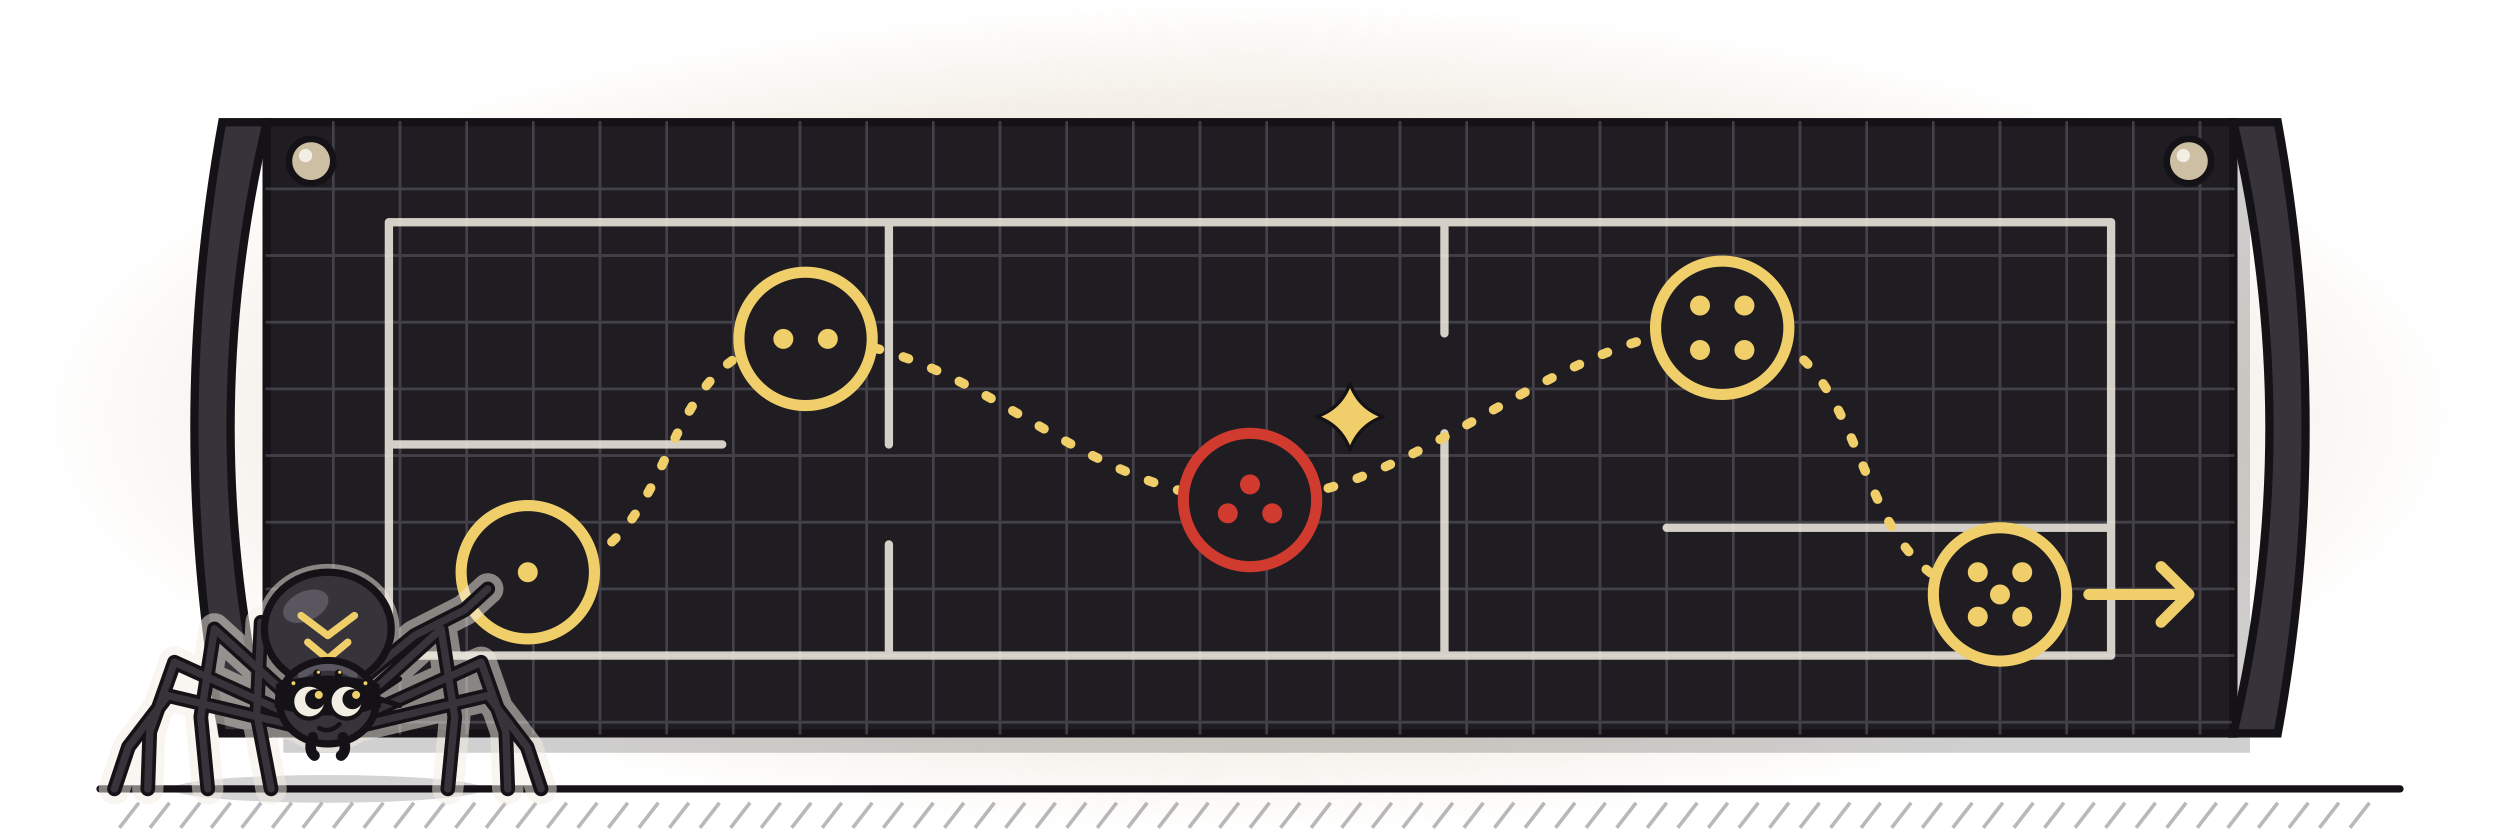
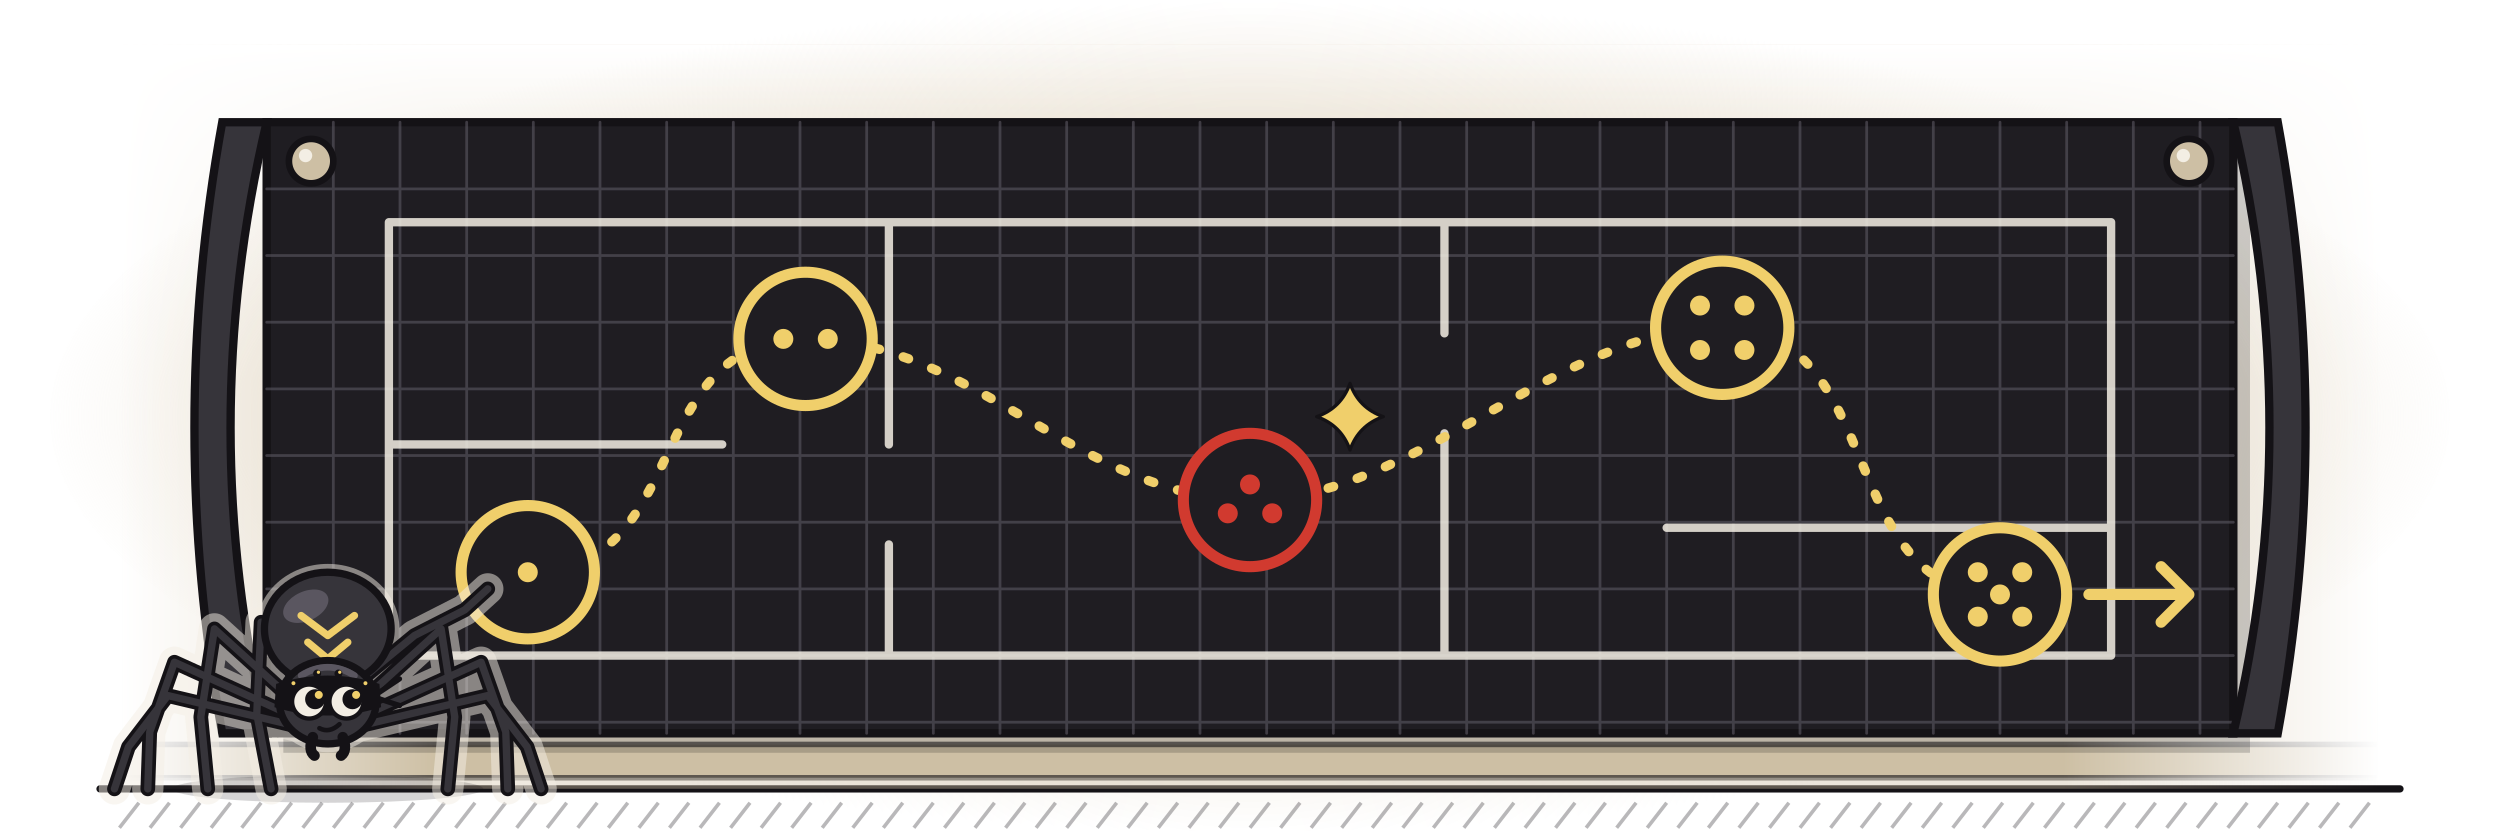
<svg xmlns="http://www.w3.org/2000/svg" viewBox="0 0 900 300" role="img" aria-label="A blueprint with the five phases of a heist marked along the route">
  <defs>
    <radialGradient id="ch-glow" cx="50%" cy="50%" r="50%">
      <stop offset="0" stop-color="#e6dccb" />
      <stop offset=".6" stop-color="#e6dccb" stop-opacity=".75" />
      <stop offset="1" stop-color="#e6dccb" stop-opacity="0" />
    </radialGradient>
  </defs>
  <ellipse cx="450" cy="150" rx="432" ry="150" fill="url(#ch-glow)" />
  <path d="M36 284H864" stroke="#141216" stroke-width="2.6" stroke-linecap="round" />
  <path d="M50 289l-7 9M61 289l-7 9M72 289l-7 9M83 289l-7 9M94 289l-7 9M105 289l-7 9M116 289l-7 9M127 289l-7 9M138 289l-7 9M149 289l-7 9M160 289l-7 9M171 289l-7 9M182 289l-7 9M193 289l-7 9M204 289l-7 9M215 289l-7 9M226 289l-7 9M237 289l-7 9M248 289l-7 9M259 289l-7 9M270 289l-7 9M281 289l-7 9M292 289l-7 9M303 289l-7 9M314 289l-7 9M325 289l-7 9M336 289l-7 9M347 289l-7 9M358 289l-7 9M369 289l-7 9M380 289l-7 9M391 289l-7 9M402 289l-7 9M413 289l-7 9M424 289l-7 9M435 289l-7 9M446 289l-7 9M457 289l-7 9M468 289l-7 9M479 289l-7 9M490 289l-7 9M501 289l-7 9M512 289l-7 9M523 289l-7 9M534 289l-7 9M545 289l-7 9M556 289l-7 9M567 289l-7 9M578 289l-7 9M589 289l-7 9M600 289l-7 9M611 289l-7 9M622 289l-7 9M633 289l-7 9M644 289l-7 9M655 289l-7 9M666 289l-7 9M677 289l-7 9M688 289l-7 9M699 289l-7 9M710 289l-7 9M721 289l-7 9M732 289l-7 9M743 289l-7 9M754 289l-7 9M765 289l-7 9M776 289l-7 9M787 289l-7 9M798 289l-7 9M809 289l-7 9M820 289l-7 9M831 289l-7 9M842 289l-7 9M853 289l-7 9" stroke="#141216" stroke-width="1.3" opacity=".3" />
+   <defs>
+     <linearGradient id="ch-wx" x1="0" y1="0" x2="1" y2="0">
+       <stop offset="0" stop-color="#fff" stop-opacity="0" />
+       <stop offset=".14" stop-color="#fff" />
+       <stop offset=".86" stop-color="#fff" />
+       <stop offset="1" stop-color="#fff" stop-opacity="0" />
+     </linearGradient>
+     <linearGradient id="ch-wy" x1="0" y1="0" x2="0" y2="1">
+       <stop offset="0" stop-color="#000" />
+       <stop offset=".45" stop-color="#000" stop-opacity="0" />
+     </linearGradient>
+     <mask id="ch-wm" maskUnits="userSpaceOnUse" x="44" y="16" width="812" height="268">
+       <rect x="44" y="16" width="812" height="268" fill="url(#ch-wx)" />
+       <rect x="44" y="16" width="812" height="268" fill="url(#ch-wy)" />
+     </mask>
+   </defs>
+   <g mask="url(#ch-wm)">
+     <rect x="44" y="16" width="812" height="252" fill="#e6dccb" />
+     <rect x="44" y="268" width="812" height="12" fill="#cdbfa4" />
+     <path d="M44 268H856M44 280H856" stroke="#141216" stroke-width="2" fill="none" stroke-linecap="round" stroke-linejoin="round" opacity=".6" />
+     <rect x="44" y="280" width="812" height="4" fill="#cdbfa4" opacity=".4" />
+   </g>
  <rect x="96" y="44" width="708" height="220" fill="#141216" opacity=".2" transform="translate(6 7)" />
  <rect x="96" y="44" width="708" height="220" fill="#1f1d22" stroke="#141216" stroke-width="3" />
  <path d="M120 44V264M144 44V264M168 44V264M192 44V264M216 44V264M240 44V264M264 44V264M288 44V264M312 44V264M336 44V264M360 44V264M384 44V264M408 44V264M432 44V264M456 44V264M480 44V264M504 44V264M528 44V264M552 44V264M576 44V264M600 44V264M624 44V264M648 44V264M672 44V264M696 44V264M720 44V264M744 44V264M768 44V264M792 44V264M96 68H804M96 92H804M96 116H804M96 140H804M96 164H804M96 188H804M96 212H804M96 236H804M96 260H804" stroke="#5a5660" stroke-width="1" fill="none" stroke-linecap="round" stroke-linejoin="round" opacity=".6" />
  <path d="M96 44q-26 110 0 220h-16q-20 -110 0 -220z" fill="#36343a" stroke="#141216" stroke-width="3" />
  <path d="M804 44q26 110 0 220h16q20 -110 0 -220z" fill="#36343a" stroke="#141216" stroke-width="3" />
  <path d="M140 80H760V236H140Z M320 80V160M320 196V236M520 80V120M520 156V236M140 160H260M600 190H760" stroke="#f3eee4" stroke-width="3" fill="none" stroke-linecap="round" stroke-linejoin="round" opacity=".85" />
  <path d="M190 206C250 206 230 122 290 122C350 122 390 180 450 180C510 180 560 118 620 118C680 118 660 214 720 214" stroke="#f0cf6b" stroke-width="3.4" fill="none" stroke-linecap="round" stroke-linejoin="round" stroke-dasharray="2 9" />
  <circle cx="190" cy="206" r="24" fill="#1f1d22" stroke="#f0cf6b" stroke-width="4" />
  <circle cx="190" cy="206" r="3.6" fill="#f0cf6b" />
  <circle cx="290" cy="122" r="24" fill="#1f1d22" stroke="#f0cf6b" stroke-width="4" />
  <circle cx="282" cy="122" r="3.6" fill="#f0cf6b" />
  <circle cx="298" cy="122" r="3.6" fill="#f0cf6b" />
  <circle cx="450" cy="180" r="24" fill="#1f1d22" stroke="#d13a2f" stroke-width="4" />
  <circle cx="442" cy="184.8" r="3.6" fill="#d13a2f" />
  <circle cx="450" cy="174.4" r="3.6" fill="#d13a2f" />
  <circle cx="458" cy="184.8" r="3.6" fill="#d13a2f" />
  <circle cx="620" cy="118" r="24" fill="#1f1d22" stroke="#f0cf6b" stroke-width="4" />
  <circle cx="612" cy="110" r="3.6" fill="#f0cf6b" />
  <circle cx="628" cy="110" r="3.6" fill="#f0cf6b" />
  <circle cx="612" cy="126" r="3.6" fill="#f0cf6b" />
  <circle cx="628" cy="126" r="3.6" fill="#f0cf6b" />
  <circle cx="720" cy="214" r="24" fill="#1f1d22" stroke="#f0cf6b" stroke-width="4" />
  <circle cx="712" cy="206" r="3.6" fill="#f0cf6b" />
  <circle cx="728" cy="206" r="3.6" fill="#f0cf6b" />
  <circle cx="720" cy="214" r="3.6" fill="#f0cf6b" />
  <circle cx="712" cy="222" r="3.6" fill="#f0cf6b" />
  <circle cx="728" cy="222" r="3.6" fill="#f0cf6b" />
  <path d="M486 138Q489.1 146.9 498 150Q489.1 153.1 486 162Q482.9 153.1 474 150Q482.9 146.9 486 138z" fill="#f0cf6b" stroke="#141216" stroke-width="1.2" stroke-linejoin="round" />
  <path d="M752 214h36l-10 -10M788 214l-10 10" stroke="#f0cf6b" stroke-width="4" fill="none" stroke-linecap="round" stroke-linejoin="round" />
  <ellipse cx="118" cy="284" rx="56" ry="5" fill="#141216" opacity="0.18" />
  <g transform="translate(118 252.8) scale(1.2 1.2)">
    <g opacity="0.5" stroke="#f3eee4" fill="#f3eee4" stroke-linecap="round" stroke-linejoin="round">
      <path d="M9 -6L26 -20L41.1 -27.7L48 -34M12 -2L34 -22L38.1 4.4L36 26M13 3L46 -12L53.4 8.9L54 26M10 7L48 -2L59.8 13.4L64 26M-9 -6L-20 -24L-21.3 3.5L-17 26M-12 -2L-34 -22L-38.1 4.4L-36 26M-13 3L-46 -12L-53.4 8.9L-54 26M-10 7L-48 -2L-59.8 13.4L-64 26" stroke-width="9.4" fill="none" />
      <ellipse cx="0" cy="-22" rx="21.5" ry="19.5" stroke-width="0" />
      <ellipse cx="0" cy="0" rx="17" ry="15" stroke-width="0" />
    </g>
    <path d="M9 -6L26 -20L41.1 -27.7L48 -34M12 -2L34 -22L38.1 4.4L36 26M13 3L46 -12L53.4 8.9L54 26M10 7L48 -2L59.8 13.4L64 26M-9 -6L-20 -24L-21.3 3.5L-17 26M-12 -2L-34 -22L-38.1 4.4L-36 26M-13 3L-46 -12L-53.4 8.9L-54 26M-10 7L-48 -2L-59.8 13.4L-64 26" stroke="#141216" stroke-width="4.4" fill="none" stroke-linecap="round" stroke-linejoin="round" />
    <path d="M9 -6L26 -20L41.1 -27.7L48 -34M12 -2L34 -22L38.1 4.4L36 26M13 3L46 -12L53.4 8.9L54 26M10 7L48 -2L59.8 13.4L64 26M-9 -6L-20 -24L-21.3 3.5L-17 26M-12 -2L-34 -22L-38.1 4.4L-36 26M-13 3L-46 -12L-53.4 8.9L-54 26M-10 7L-48 -2L-59.8 13.4L-64 26" stroke="#36343a" stroke-width="2.2" fill="none" stroke-linecap="round" stroke-linejoin="round" />
    <ellipse cx="0" cy="-22" rx="19" ry="17" fill="#36343a" stroke="#141216" stroke-width="2.2" />
    <ellipse cx="-6.6" cy="-28.8" rx="7.2" ry="4.4" fill="#5a5660" transform="rotate(-25 -6.6 -28.8)" />
    <path d="M-8 -26l8 6 8-6M-6 -18l6 5 6-5" stroke="#f0cf6b" stroke-width="2.2" fill="none" stroke-linecap="round" stroke-linejoin="round" />
    <ellipse cx="0" cy="0" rx="14.5" ry="12.5" fill="#36343a" stroke="#141216" stroke-width="2.2" />
    <path d="M-8 -8q8 -5 16 0" stroke="#5a5660" stroke-width="2" fill="none" stroke-linecap="round" />
    <path d="M-4.5 10.5q-1.5 4 0.5 5.5M4.5 10.5q1.5 4 -0.5 5.5" stroke="#141216" stroke-width="3.2" fill="none" stroke-linecap="round" />
    <path d="M-15.5 -5.5q15.5 -5 31 0l0.5 7q-16 5 -32 0z" fill="#141216" />
    <path d="M15.5 -3l6 -4M15.5 -1l6 2" stroke="#141216" stroke-width="1.6" stroke-linecap="round" />
    <circle cx="-10.8" cy="-5.2" r="1.6" fill="#141216" />
    <circle cx="-10.3" cy="-5.7" r="0.6" fill="#f0cf6b" />
    <circle cx="10.8" cy="-5.2" r="1.6" fill="#141216" />
    <circle cx="11.3" cy="-5.7" r="0.6" fill="#f0cf6b" />
    <circle cx="-3.2" cy="-8.6" r="1.2" fill="#141216" />
    <circle cx="-2.8" cy="-9" r="0.5" fill="#f0cf6b" />
    <circle cx="3.2" cy="-8.6" r="1.2" fill="#141216" />
    <circle cx="3.6" cy="-9" r="0.5" fill="#f0cf6b" />
    <circle cx="-5.6" cy="-0.2" r="5.1" fill="#f3eee4" stroke="#141216" stroke-width="1.3" />
    <circle cx="-3.8" cy="-0.9" r="3" fill="#141216" />
    <circle cx="-2.7" cy="-2.2" r="1.2" fill="#f0cf6b" />
    <circle cx="5.6" cy="-0.2" r="5.1" fill="#f3eee4" stroke="#141216" stroke-width="1.3" />
    <circle cx="7.4" cy="-0.9" r="3" fill="#141216" />
    <circle cx="8.5" cy="-2.2" r="1.2" fill="#f0cf6b" />
    <path d="M-2.5 7.8q3 1.6 6-1.2" stroke="#141216" stroke-width="1.4" fill="none" stroke-linecap="round" />
  </g>
  <circle cx="112" cy="58" r="8" fill="#cdbfa4" stroke="#141216" stroke-width="2.4" />
  <circle cx="110" cy="56" r="2.4" fill="#f3eee4" />
  <circle cx="788" cy="58" r="8" fill="#cdbfa4" stroke="#141216" stroke-width="2.4" />
  <circle cx="786" cy="56" r="2.4" fill="#f3eee4" />
</svg>
